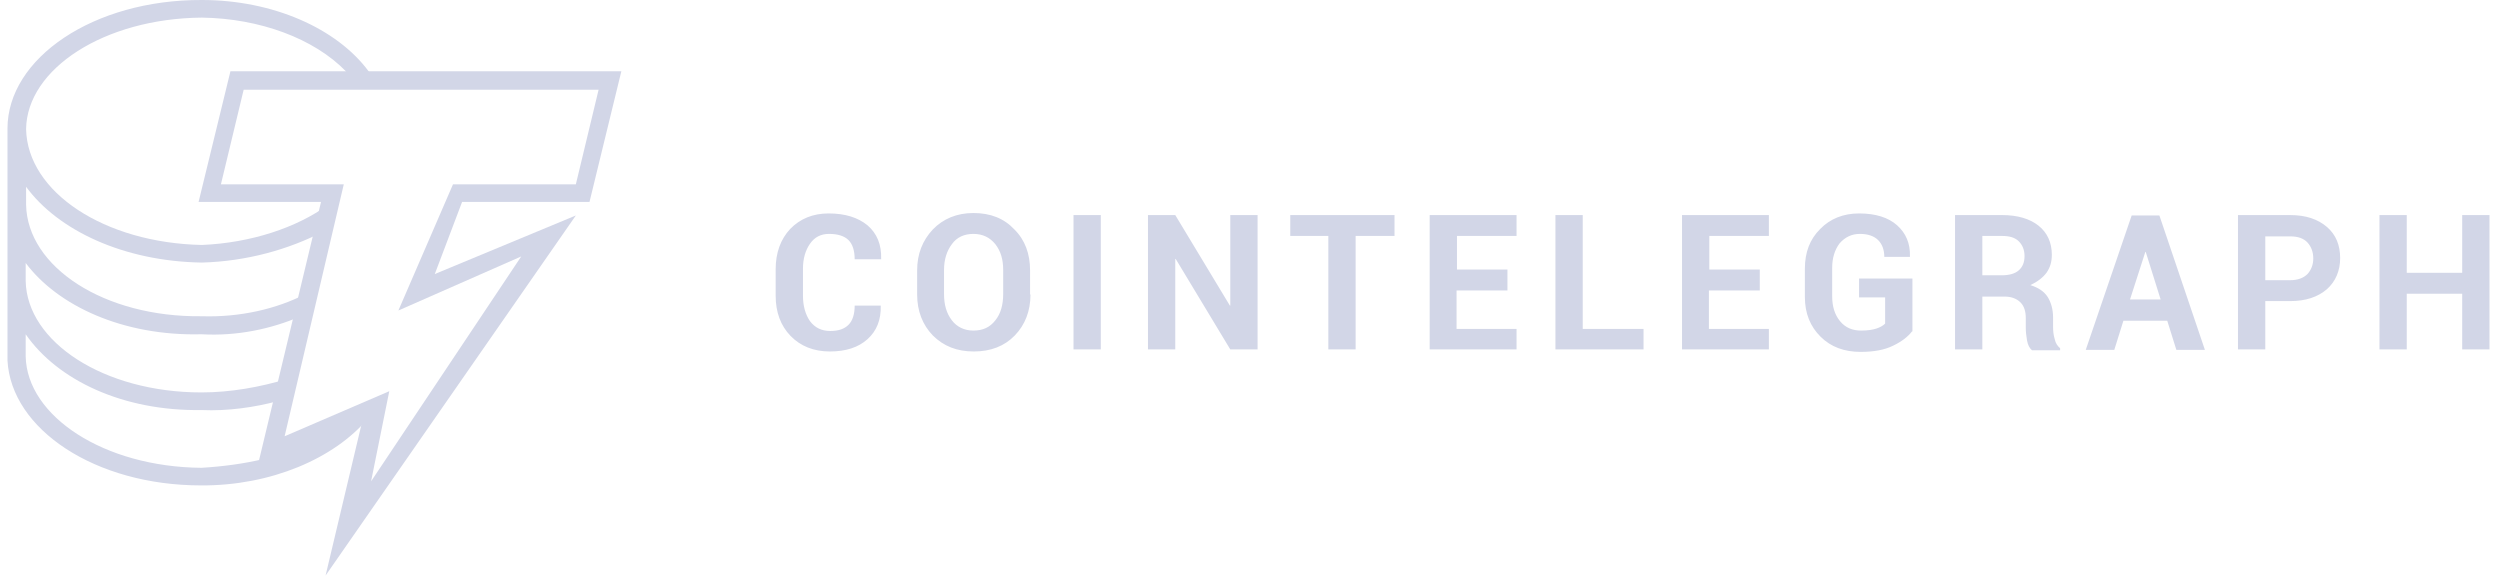
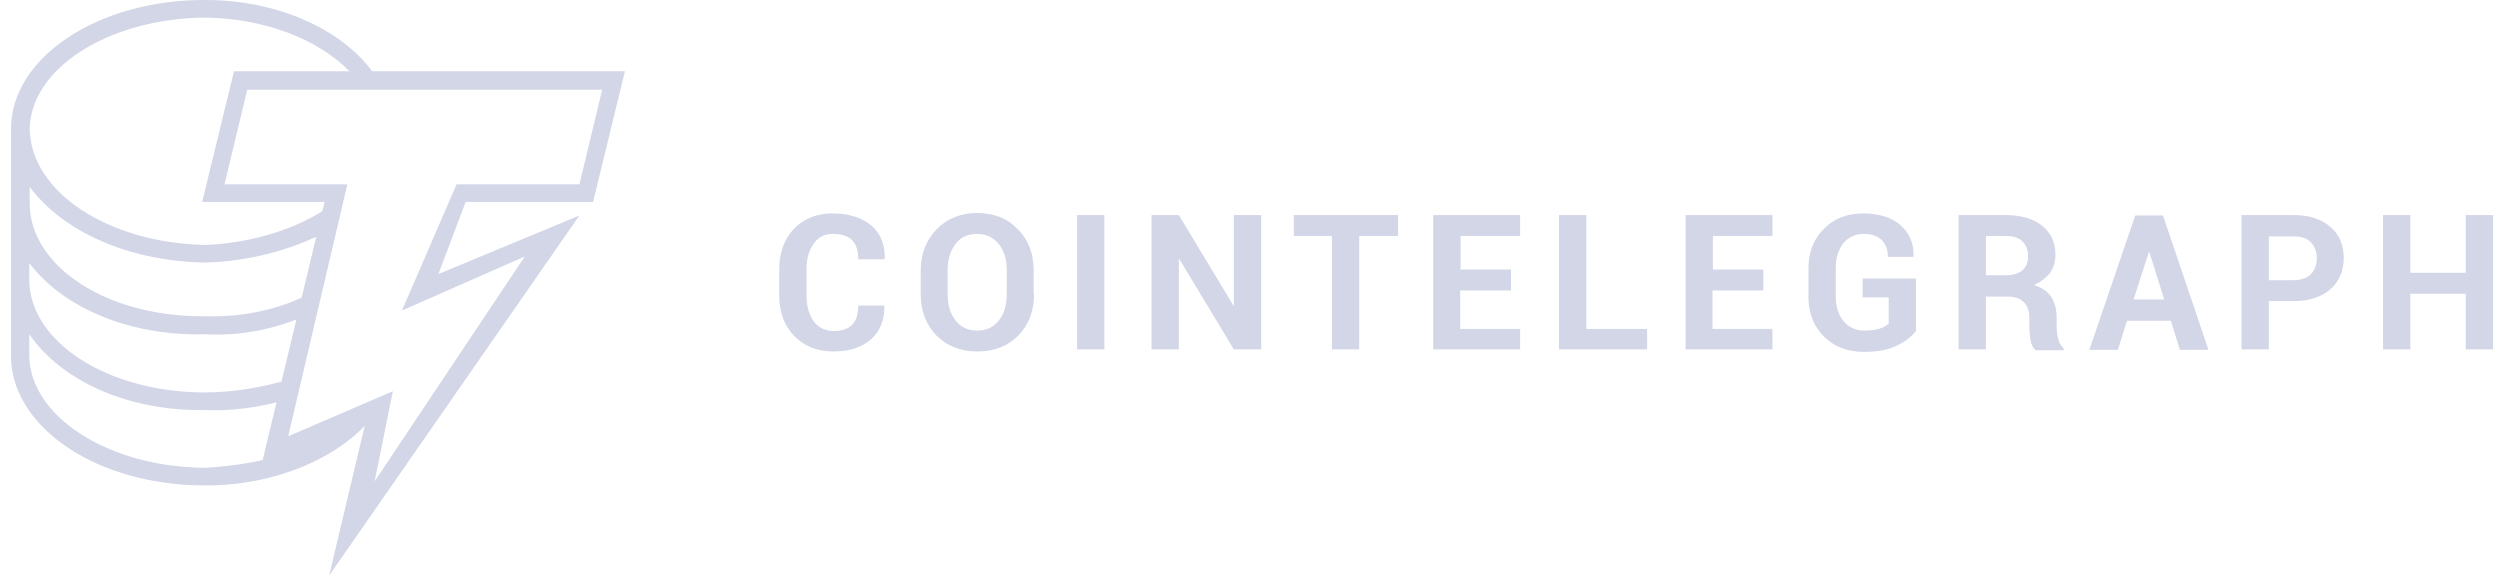
<svg xmlns="http://www.w3.org/2000/svg" width="139" height="32" viewBox="0 0 139 32" fill="none">
  <g id="cointelegraph-logo-vector 1">
    <g id="Page 1">
      <g id="CT logo BlackYellow tag">
        <g id="Atoms x2F Icons x2F logos x2F CT GY icon">
          <g id="Group">
-             <path id="Shape" d="M20.449 23.277L14.699 25.76V25.509C13.595 25.782 12.353 25.942 11.203 26.01C5.775 25.965 1.497 23.14 1.428 19.815V18.585C3.199 21.136 6.833 22.867 11.203 22.799C12.675 22.867 14.193 22.639 15.458 22.298L15.964 21.068C14.469 21.523 12.813 21.819 11.203 21.819C5.775 21.819 1.497 19.018 1.428 15.624V14.622C3.199 16.991 6.833 18.699 11.203 18.585C13.181 18.699 15.09 18.289 16.723 17.583L16.976 16.353C15.389 17.173 13.342 17.651 11.226 17.583C5.798 17.651 1.52 14.85 1.451 11.388V10.386C3.222 12.8 6.856 14.531 11.226 14.599C13.71 14.531 16.056 13.871 17.988 12.868L18.241 11.388C16.493 12.664 13.94 13.506 11.226 13.62C5.798 13.506 1.52 10.682 1.451 7.175C1.497 3.826 5.798 1.025 11.226 0.979C14.446 1.025 17.459 2.141 19.23 3.963L19.414 4.259H20.679L20.495 3.963C18.724 1.572 15.159 0 11.226 0C5.2 -0.023 0.416 3.234 0.416 7.152V7.402V20.043C0.623 23.869 5.292 26.989 11.18 26.989C15.067 27.012 18.586 25.486 20.449 23.277Z" fill="#D2D6E7" />
-             <path id="Shape 1" d="M18.102 32L20.126 23.482L14.307 25.987L17.849 11.228H11.041L12.812 3.963H34.547L32.776 11.228H25.692L24.174 15.237L32.017 11.98L18.102 32ZM21.644 21.751L20.632 26.762L28.981 14.258L22.15 17.264L25.186 10.249H32.017L33.282 4.988H13.548L12.283 10.249H19.114L15.825 24.256L21.644 21.751Z" fill="#D2D6E7" />
+             <path id="Shape" d="M20.648 23.277L14.898 25.76V25.509C13.794 25.782 12.552 25.942 11.402 26.01C5.974 25.965 1.696 23.14 1.627 19.815V18.585C3.398 21.136 7.032 22.867 11.402 22.799C12.874 22.867 14.392 22.639 15.657 22.298L16.163 21.068C14.668 21.523 13.012 21.819 11.402 21.819C5.974 21.819 1.696 19.018 1.627 15.624V14.622C3.398 16.991 7.032 18.699 11.402 18.585C13.38 18.699 15.289 18.289 16.922 17.583L17.175 16.353C15.588 17.173 13.541 17.651 11.425 17.583C5.997 17.651 1.719 14.85 1.65 11.388V10.386C3.421 12.8 7.055 14.531 11.425 14.599C13.909 14.531 16.255 13.871 18.187 12.868L18.44 11.388C16.692 12.664 14.139 13.506 11.425 13.62C5.997 13.506 1.719 10.682 1.65 7.175C1.696 3.826 5.997 1.025 11.425 0.979C14.645 1.025 17.658 2.141 19.429 3.963L19.613 4.259H20.878L20.694 3.963C18.923 1.572 15.358 0 11.425 0C5.399 -0.023 0.615 3.234 0.615 7.152V7.402V20.043C0.822 23.869 5.491 26.989 11.379 26.989C15.266 27.012 18.785 25.486 20.648 23.277Z" fill="#D2D6E7" />
+             <path id="Shape 1" d="M18.301 32L20.325 23.482L14.506 25.987L18.048 11.228H11.24L13.011 3.963H34.746L32.975 11.228H25.891L24.373 15.237L32.216 11.98L18.301 32ZM21.843 21.751L20.831 26.762L29.18 14.258L22.349 17.264L25.385 10.249H32.216L33.481 4.988H13.747L12.482 10.249H19.313L16.024 24.256L21.843 21.751Z" fill="#D2D6E7" />
          </g>
        </g>
-         <path id="Shape 2" d="M48.969 16.968V16.991C48.992 17.788 48.739 18.403 48.233 18.859C47.727 19.314 47.037 19.542 46.14 19.542C45.243 19.542 44.507 19.246 43.955 18.677C43.403 18.107 43.127 17.355 43.127 16.445V14.964C43.127 14.053 43.403 13.301 43.932 12.732C44.484 12.163 45.197 11.867 46.071 11.867C46.991 11.867 47.704 12.094 48.233 12.527C48.762 12.982 49.015 13.598 48.992 14.395V14.417H47.52C47.52 13.939 47.405 13.575 47.175 13.347C46.945 13.119 46.577 13.005 46.094 13.005C45.634 13.005 45.289 13.188 45.036 13.552C44.783 13.916 44.645 14.372 44.645 14.941V16.445C44.645 17.014 44.783 17.492 45.036 17.857C45.312 18.221 45.68 18.403 46.163 18.403C46.623 18.403 46.945 18.289 47.175 18.061C47.405 17.834 47.52 17.469 47.52 16.991H48.969V16.968ZM57.295 16.376C57.295 17.287 56.996 18.061 56.421 18.654C55.846 19.246 55.087 19.542 54.144 19.542C53.201 19.542 52.465 19.246 51.867 18.654C51.292 18.061 50.993 17.287 50.993 16.376V15.032C50.993 14.121 51.292 13.37 51.867 12.755C52.442 12.163 53.201 11.844 54.121 11.844C55.064 11.844 55.823 12.14 56.398 12.755C56.996 13.347 57.272 14.121 57.272 15.032V16.376H57.295ZM55.777 15.01C55.777 14.417 55.639 13.962 55.34 13.575C55.041 13.21 54.65 13.005 54.121 13.005C53.615 13.005 53.201 13.188 52.925 13.575C52.649 13.939 52.488 14.417 52.488 15.01V16.353C52.488 16.945 52.626 17.424 52.925 17.811C53.201 18.175 53.615 18.38 54.121 18.38C54.65 18.38 55.041 18.198 55.34 17.811C55.639 17.447 55.777 16.945 55.777 16.353V15.01ZM61.205 19.428H59.687V11.958H61.205V19.428ZM69.922 19.428H68.404L65.368 14.395H65.345V19.428H63.827V11.958H65.345L68.381 16.991H68.404V11.958H69.922V19.428ZM77.535 13.119H75.373V19.428H73.855V13.119H71.739V11.958H77.535V13.119ZM83.791 16.148H80.985V18.289H84.32V19.428H79.49V11.958H84.32V13.119H81.008V14.987H83.814V16.148H83.791ZM88 18.289H91.381V19.428H86.482V11.958H88V18.289ZM97.821 16.148H95.015V18.289H98.35V19.428H93.52V11.958H98.35V13.119H95.038V14.987H97.844V16.148H97.821ZM106.308 18.426C106.078 18.722 105.733 18.995 105.25 19.223C104.79 19.451 104.192 19.565 103.456 19.565C102.536 19.565 101.8 19.291 101.225 18.722C100.65 18.153 100.351 17.424 100.351 16.513V14.941C100.351 14.03 100.627 13.301 101.202 12.732C101.754 12.163 102.49 11.867 103.364 11.867C104.284 11.867 104.997 12.094 105.48 12.527C105.963 12.96 106.216 13.529 106.193 14.258V14.281H104.767C104.767 13.894 104.652 13.575 104.422 13.347C104.192 13.119 103.847 13.005 103.41 13.005C102.95 13.005 102.582 13.188 102.283 13.529C102.007 13.894 101.869 14.349 101.869 14.896V16.467C101.869 17.037 102.007 17.492 102.306 17.857C102.605 18.221 102.996 18.38 103.479 18.38C103.847 18.38 104.123 18.335 104.33 18.267C104.537 18.198 104.698 18.107 104.813 17.993V16.536H103.364V15.488H106.331V18.426H106.308ZM110.218 16.445V19.428H108.7V11.958H111.322C112.173 11.958 112.863 12.163 113.346 12.55C113.829 12.937 114.082 13.484 114.082 14.167C114.082 14.554 113.99 14.873 113.783 15.169C113.576 15.442 113.277 15.67 112.886 15.852C113.323 15.989 113.645 16.194 113.852 16.513C114.036 16.809 114.151 17.196 114.151 17.652V18.198C114.151 18.403 114.174 18.631 114.243 18.859C114.289 19.087 114.404 19.246 114.542 19.36V19.474H112.978C112.84 19.36 112.748 19.178 112.702 18.927C112.656 18.677 112.633 18.426 112.633 18.198V17.674C112.633 17.31 112.541 17.014 112.334 16.809C112.127 16.604 111.828 16.49 111.46 16.49H110.218V16.445ZM110.218 15.306H111.299C111.713 15.306 112.035 15.215 112.242 15.032C112.449 14.85 112.564 14.6 112.564 14.235C112.564 13.894 112.449 13.62 112.242 13.415C112.035 13.21 111.736 13.119 111.322 13.119H110.218V15.306ZM120.499 17.834H118.061L117.555 19.451H115.968L118.521 11.98H120.062L122.592 19.451H121.005L120.499 17.834ZM118.429 16.649H120.131L119.303 14.008H119.28L118.429 16.649ZM125.95 16.718V19.428H124.432V11.958H127.33C128.204 11.958 128.871 12.185 129.377 12.618C129.883 13.051 130.113 13.643 130.113 14.349C130.113 15.055 129.86 15.647 129.377 16.08C128.871 16.513 128.204 16.741 127.33 16.741H125.95V16.718ZM125.95 15.579H127.33C127.744 15.579 128.066 15.465 128.296 15.237C128.503 15.01 128.618 14.713 128.618 14.372C128.618 14.008 128.503 13.711 128.296 13.484C128.089 13.256 127.767 13.142 127.33 13.142H125.95V15.579ZM138.416 19.428H136.898V16.331H133.816V19.428H132.298V11.958H133.816V15.169H136.898V11.958H138.416V19.428Z" fill="#D2D6E7" />
+         <path id="Shape 2" d="M49.168 16.968V16.991C49.191 17.788 48.938 18.403 48.432 18.859C47.926 19.314 47.236 19.542 46.339 19.542C45.442 19.542 44.706 19.246 44.154 18.677C43.602 18.107 43.326 17.355 43.326 16.445V14.964C43.326 14.053 43.602 13.301 44.131 12.732C44.683 12.163 45.396 11.867 46.27 11.867C47.19 11.867 47.903 12.094 48.432 12.527C48.961 12.982 49.214 13.598 49.191 14.395V14.417H47.719C47.719 13.939 47.604 13.575 47.374 13.347C47.144 13.119 46.776 13.005 46.293 13.005C45.833 13.005 45.488 13.188 45.235 13.552C44.982 13.916 44.844 14.372 44.844 14.941V16.445C44.844 17.014 44.982 17.492 45.235 17.857C45.511 18.221 45.879 18.403 46.362 18.403C46.822 18.403 47.144 18.289 47.374 18.061C47.604 17.834 47.719 17.469 47.719 16.991H49.168V16.968ZM57.494 16.376C57.494 17.287 57.195 18.061 56.62 18.654C56.045 19.246 55.286 19.542 54.343 19.542C53.4 19.542 52.664 19.246 52.066 18.654C51.491 18.061 51.192 17.287 51.192 16.376V15.032C51.192 14.121 51.491 13.37 52.066 12.755C52.641 12.163 53.4 11.844 54.32 11.844C55.263 11.844 56.022 12.14 56.597 12.755C57.195 13.347 57.471 14.121 57.471 15.032V16.376H57.494ZM55.976 15.01C55.976 14.417 55.838 13.962 55.539 13.575C55.24 13.21 54.849 13.005 54.32 13.005C53.814 13.005 53.4 13.188 53.124 13.575C52.848 13.939 52.687 14.417 52.687 15.01V16.353C52.687 16.945 52.825 17.424 53.124 17.811C53.4 18.175 53.814 18.38 54.32 18.38C54.849 18.38 55.24 18.198 55.539 17.811C55.838 17.447 55.976 16.945 55.976 16.353V15.01ZM61.404 19.428H59.886V11.958H61.404V19.428ZM70.121 19.428H68.603L65.567 14.395H65.544V19.428H64.026V11.958H65.544L68.58 16.991H68.603V11.958H70.121V19.428ZM77.734 13.119H75.572V19.428H74.054V13.119H71.938V11.958H77.734V13.119ZM83.99 16.148H81.184V18.289H84.519V19.428H79.689V11.958H84.519V13.119H81.207V14.987H84.013V16.148H83.99ZM88.199 18.289H91.58V19.428H86.681V11.958H88.199V18.289ZM98.02 16.148H95.214V18.289H98.549V19.428H93.719V11.958H98.549V13.119H95.237V14.987H98.043V16.148H98.02ZM106.507 18.426C106.277 18.722 105.932 18.995 105.449 19.223C104.989 19.451 104.391 19.565 103.655 19.565C102.735 19.565 101.999 19.291 101.424 18.722C100.849 18.153 100.55 17.424 100.55 16.513V14.941C100.55 14.03 100.826 13.301 101.401 12.732C101.953 12.163 102.689 11.867 103.563 11.867C104.483 11.867 105.196 12.094 105.679 12.527C106.162 12.96 106.415 13.529 106.392 14.258V14.281H104.966C104.966 13.894 104.851 13.575 104.621 13.347C104.391 13.119 104.046 13.005 103.609 13.005C103.149 13.005 102.781 13.188 102.482 13.529C102.206 13.894 102.068 14.349 102.068 14.896V16.467C102.068 17.037 102.206 17.492 102.505 17.857C102.804 18.221 103.195 18.38 103.678 18.38C104.046 18.38 104.322 18.335 104.529 18.267C104.736 18.198 104.897 18.107 105.012 17.993V16.536H103.563V15.488H106.53V18.426H106.507ZM110.417 16.445V19.428H108.899V11.958H111.521C112.372 11.958 113.062 12.163 113.545 12.55C114.028 12.937 114.281 13.484 114.281 14.167C114.281 14.554 114.189 14.873 113.982 15.169C113.775 15.442 113.476 15.67 113.085 15.852C113.522 15.989 113.844 16.194 114.051 16.513C114.235 16.809 114.35 17.196 114.35 17.652V18.198C114.35 18.403 114.373 18.631 114.442 18.859C114.488 19.087 114.603 19.246 114.741 19.36V19.474H113.177C113.039 19.36 112.947 19.178 112.901 18.927C112.855 18.677 112.832 18.426 112.832 18.198V17.674C112.832 17.31 112.74 17.014 112.533 16.809C112.326 16.604 112.027 16.49 111.659 16.49H110.417V16.445ZM110.417 15.306H111.498C111.912 15.306 112.234 15.215 112.441 15.032C112.648 14.85 112.763 14.6 112.763 14.235C112.763 13.894 112.648 13.62 112.441 13.415C112.234 13.21 111.935 13.119 111.521 13.119H110.417V15.306ZM120.698 17.834H118.26L117.754 19.451H116.167L118.72 11.98H120.261L122.791 19.451H121.204L120.698 17.834ZM118.628 16.649H120.33L119.502 14.008H119.479L118.628 16.649ZM126.149 16.718V19.428H124.631V11.958H127.529C128.403 11.958 129.07 12.185 129.576 12.618C130.082 13.051 130.312 13.643 130.312 14.349C130.312 15.055 130.059 15.647 129.576 16.08C129.07 16.513 128.403 16.741 127.529 16.741H126.149V16.718ZM126.149 15.579H127.529C127.943 15.579 128.265 15.465 128.495 15.237C128.702 15.01 128.817 14.713 128.817 14.372C128.817 14.008 128.702 13.711 128.495 13.484C128.288 13.256 127.966 13.142 127.529 13.142H126.149V15.579ZM138.615 19.428H137.097V16.331H134.015V19.428H132.497V11.958H134.015V15.169H137.097V11.958H138.615V19.428Z" fill="#D2D6E7" />
      </g>
    </g>
  </g>
</svg>
